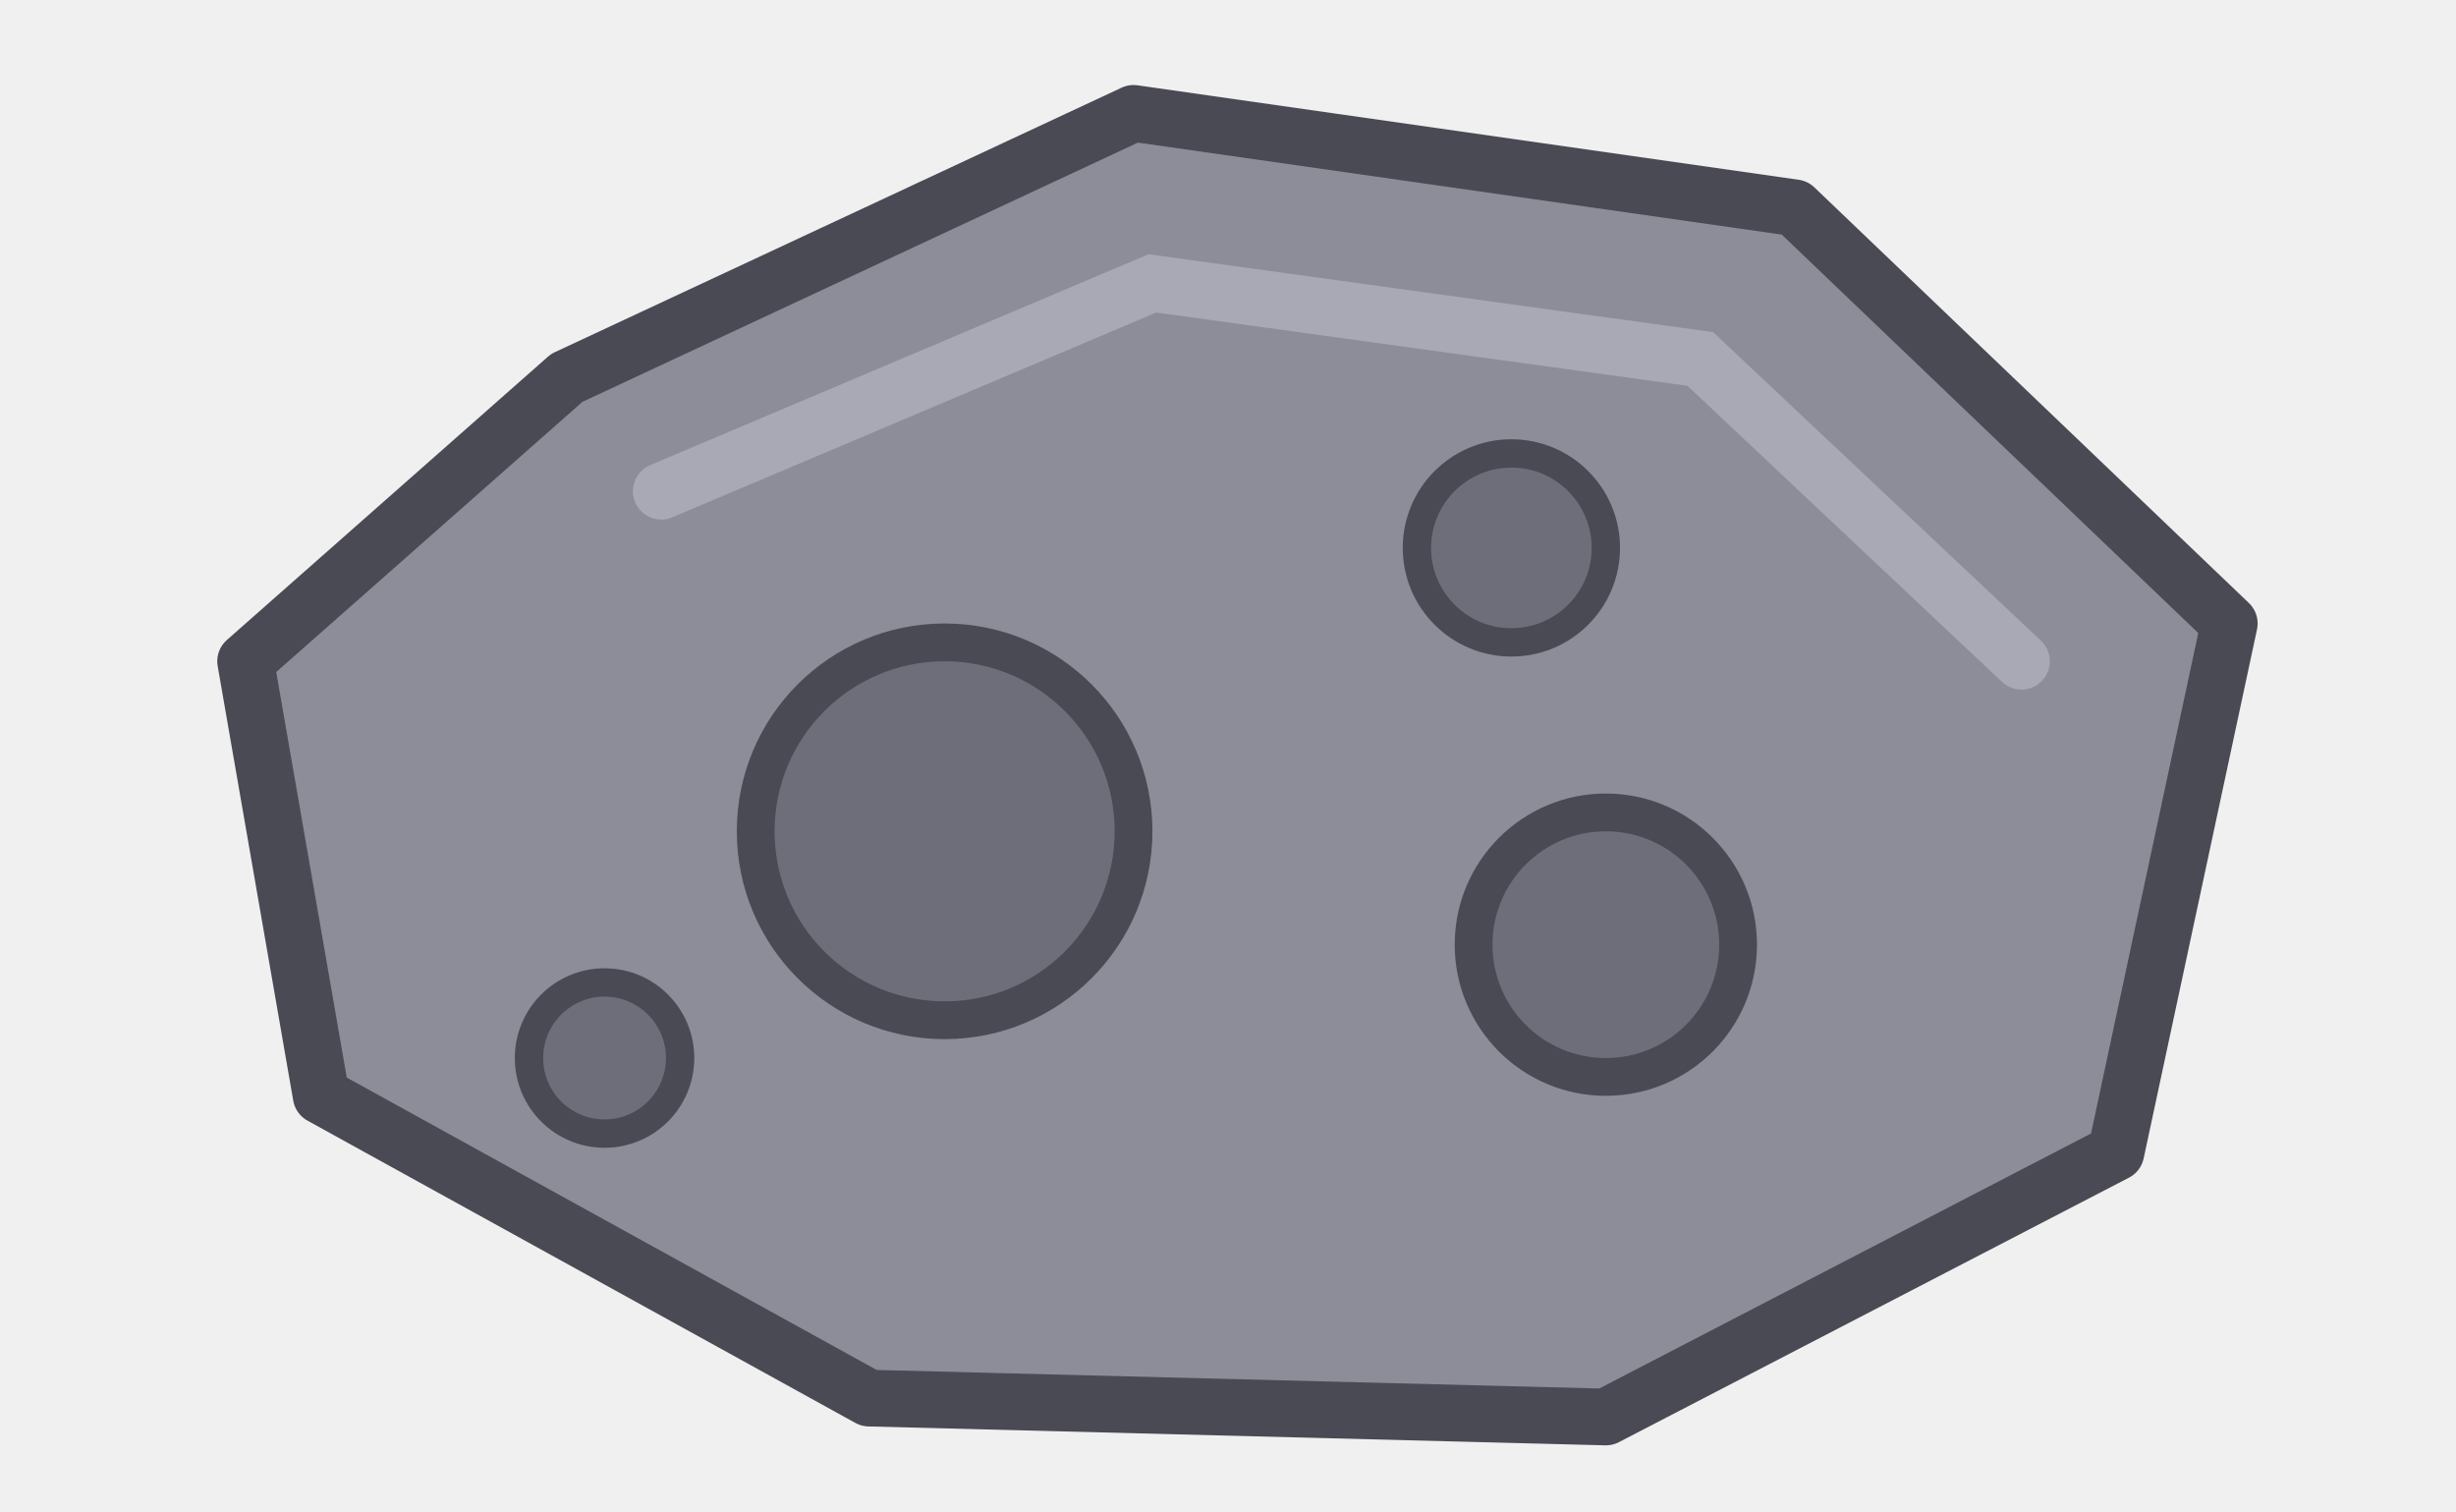
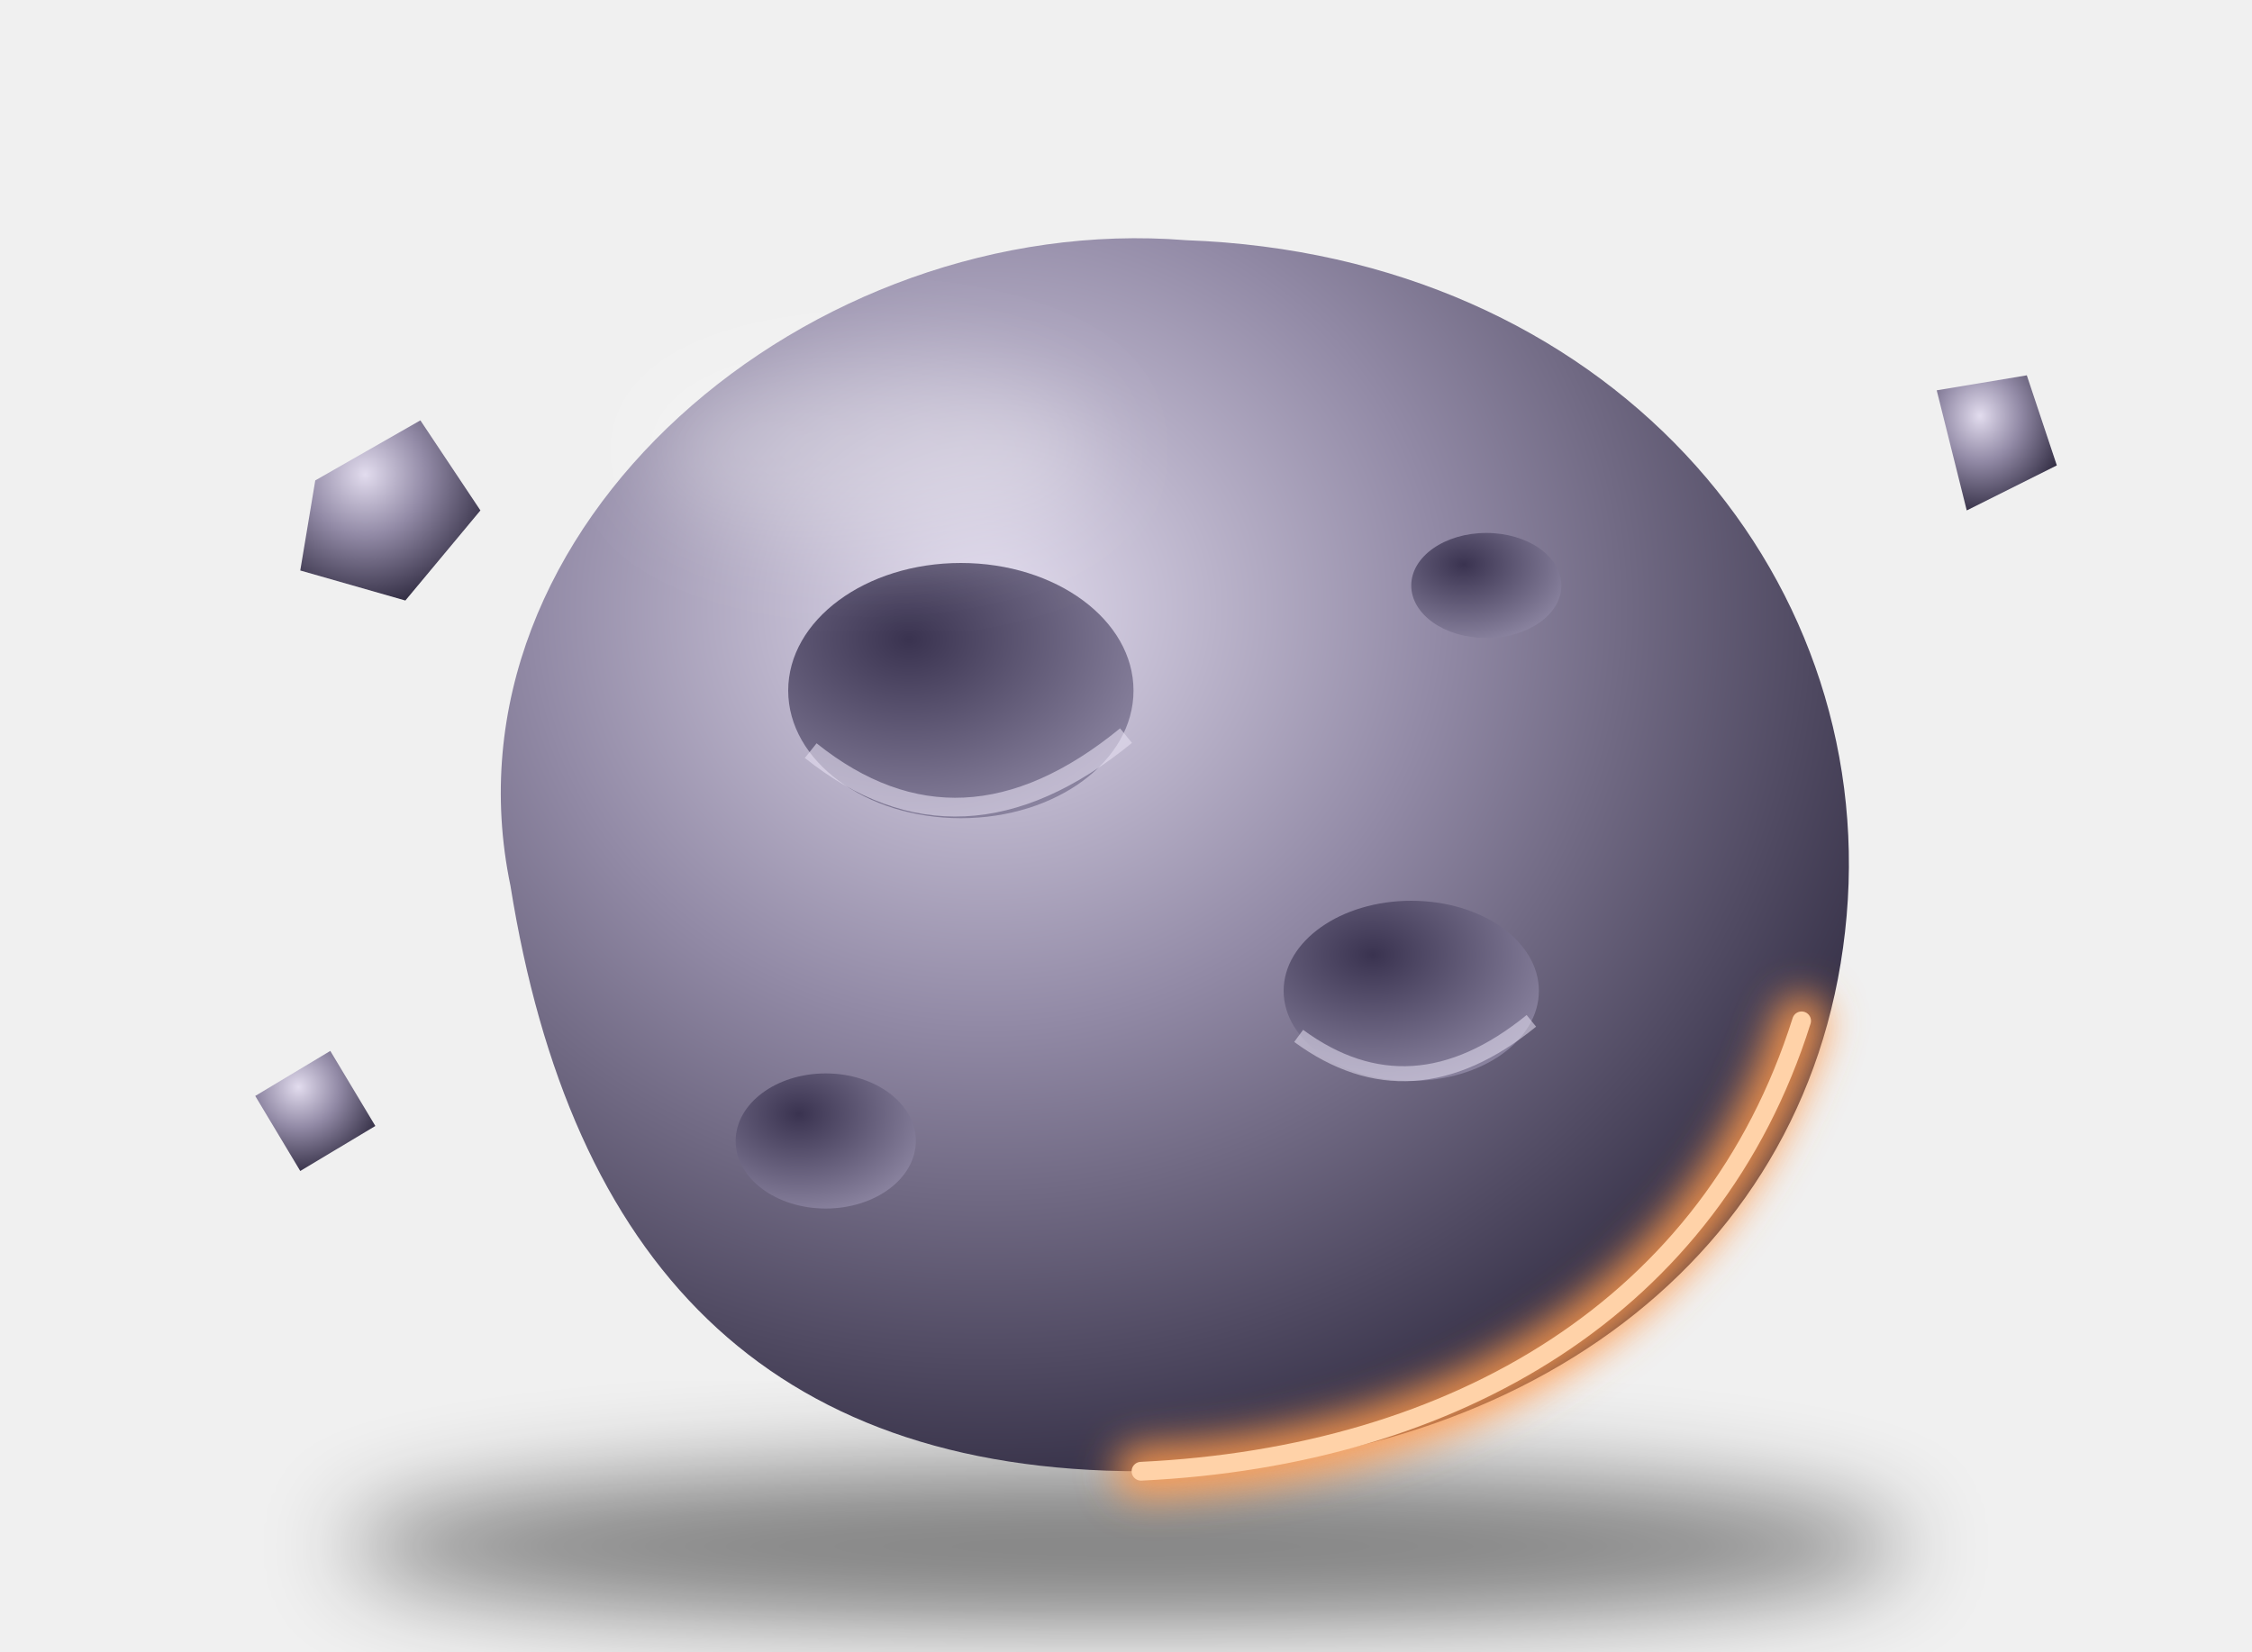
- <svg xmlns="http://www.w3.org/2000/svg" viewBox="0 0 260 160">
-   <path d="M60 40 L120 12 L190 22 L236 66 L224 122 L170 150 L92 148 L34 116 L26 70 Z" fill="#8d8d99" stroke="#4a4a55" stroke-width="6" stroke-linejoin="round" />
-   <path d="M70 52 L122 30 L180 38 L214 70" fill="none" stroke="#b5b5c0" stroke-width="6" stroke-linecap="round" opacity="0.7" />
-   <circle cx="100" cy="88" r="20" fill="#6e6e7a" stroke="#4a4a55" stroke-width="4" />
-   <circle cx="170" cy="100" r="14" fill="#6e6e7a" stroke="#4a4a55" stroke-width="4" />
-   <circle cx="160" cy="58" r="10" fill="#6e6e7a" stroke="#4a4a55" stroke-width="3" />
-   <circle cx="64" cy="112" r="8" fill="#6e6e7a" stroke="#4a4a55" stroke-width="3" />
+ <svg xmlns="http://www.w3.org/2000/svg" viewBox="0 0 300 220">
+   <defs>
+     <radialGradient id="stein" cx="0.36" cy="0.3" r="0.75">
+       <stop offset="0" stop-color="#e2dcee" />
+       <stop offset="0.45" stop-color="#928aa6" />
+       <stop offset="1" stop-color="#2f2a40" />
+     </radialGradient>
+     <radialGradient id="krater" cx="0.35" cy="0.3" r="0.8">
+       <stop offset="0" stop-color="#3a3350" />
+       <stop offset="1" stop-color="#8f88a4" />
+     </radialGradient>
+     <filter id="weich" x="-0.5" y="-0.5" width="2" height="2">
+       <feGaussianBlur stdDeviation="6" />
+     </filter>
+     <filter id="leicht" x="-0.5" y="-0.5" width="2" height="2">
+       <feGaussianBlur stdDeviation="2.5" />
+     </filter>
+   </defs>
+   <ellipse cx="150" cy="206" rx="104" ry="11" fill="#000" opacity="0.45" filter="url(#weich)" />
+   <path d="M68 118 C58 70 108 28 158 32 C214 34 250 76 246 122 C242 168 202 196 152 196 C102 196 76 168 68 118 Z" fill="url(#stein)" />
+   <path d="M240 136 C228 174 194 194 152 196" fill="none" stroke="#ff9a4d" stroke-width="7" stroke-linecap="round" opacity="0.9" filter="url(#leicht)" />
+   <path d="M240 136 C228 174 194 194 152 196" fill="none" stroke="#ffd2a8" stroke-width="2.5" stroke-linecap="round" />
+   <ellipse cx="128" cy="92" rx="23" ry="17" fill="url(#krater)" />
+   <path d="M108 100 Q128 116 150 98" fill="none" stroke="#e6e0f2" stroke-width="2.5" opacity="0.6" />
+   <ellipse cx="188" cy="132" rx="17" ry="12" fill="url(#krater)" />
+   <path d="M173 138 Q188 149 204 136" fill="none" stroke="#e6e0f2" stroke-width="2" opacity="0.55" />
+   <ellipse cx="110" cy="152" rx="12" ry="9" fill="url(#krater)" />
+   <ellipse cx="198" cy="78" rx="10" ry="7" fill="url(#krater)" />
+   <ellipse cx="116" cy="60" rx="30" ry="12" fill="#ffffff" opacity="0.28" filter="url(#weich)" />
+   <path d="M42 64 L56 56 L64 68 L54 80 L40 76 Z" fill="url(#stein)" />
+   <path d="M258 52 L270 50 L274 62 L262 68 Z" fill="url(#stein)" />
+   <path d="M34 146 L44 140 L50 150 L40 156 Z" fill="url(#stein)" />
</svg>
